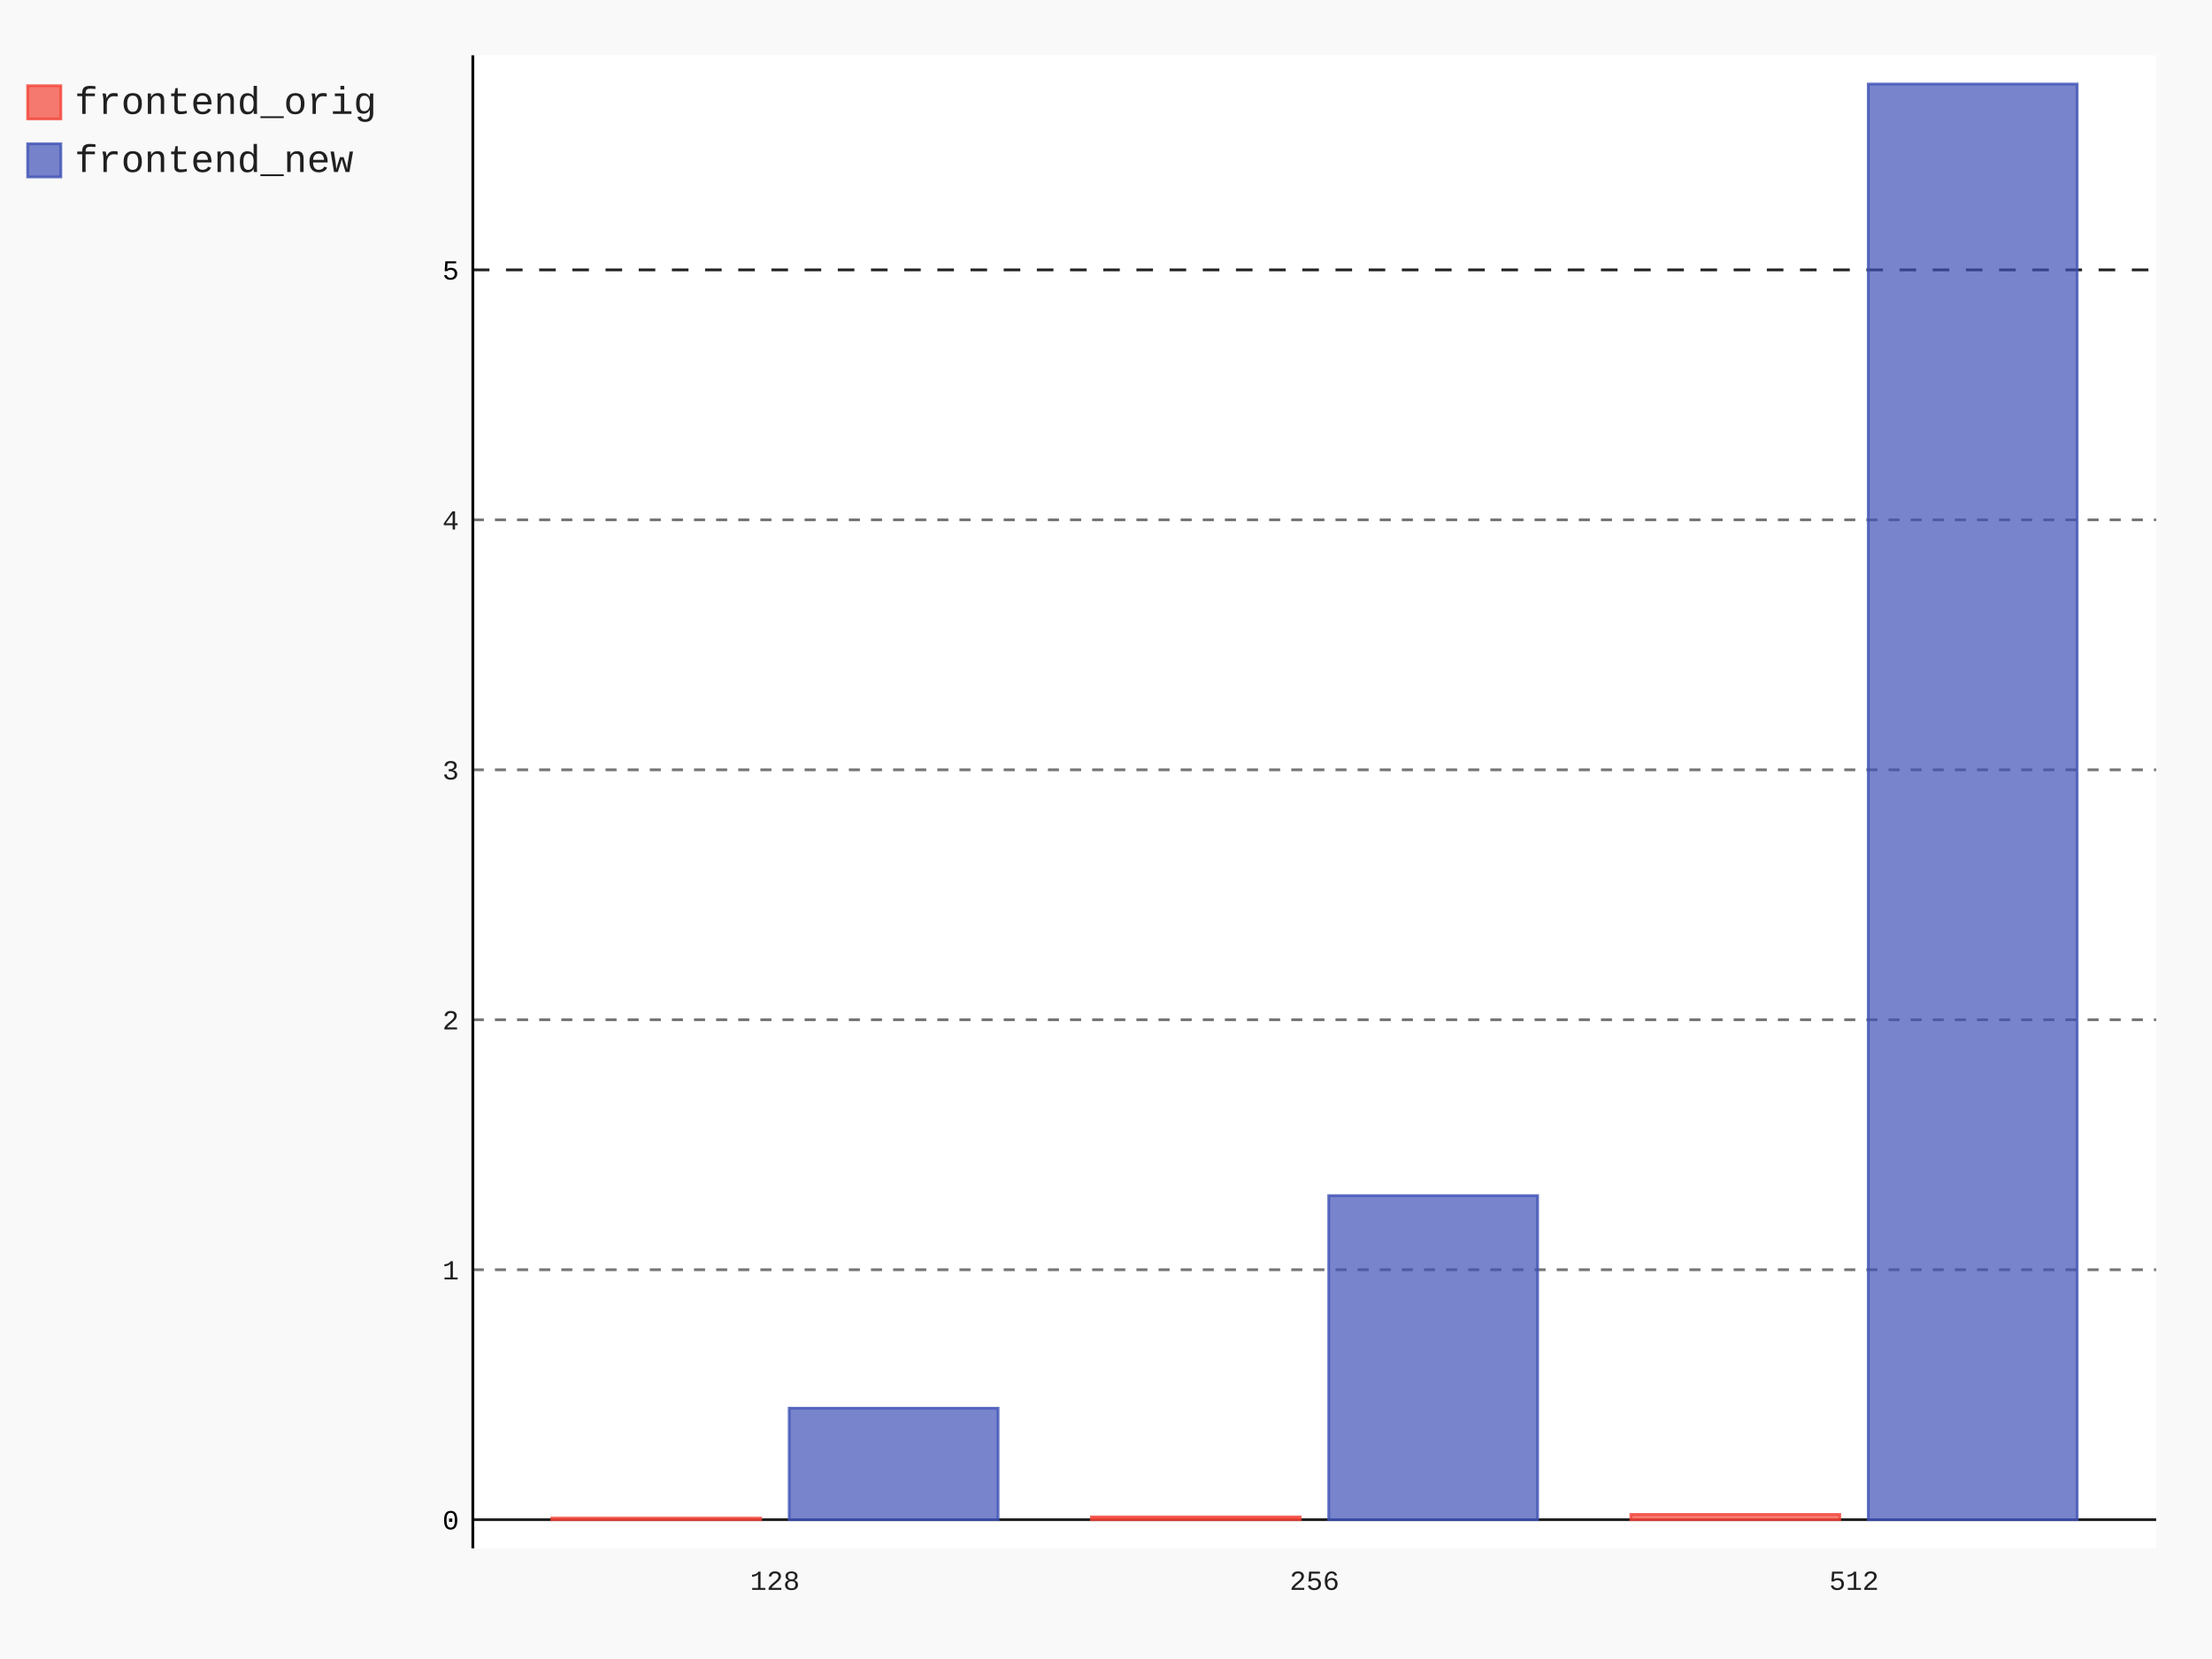
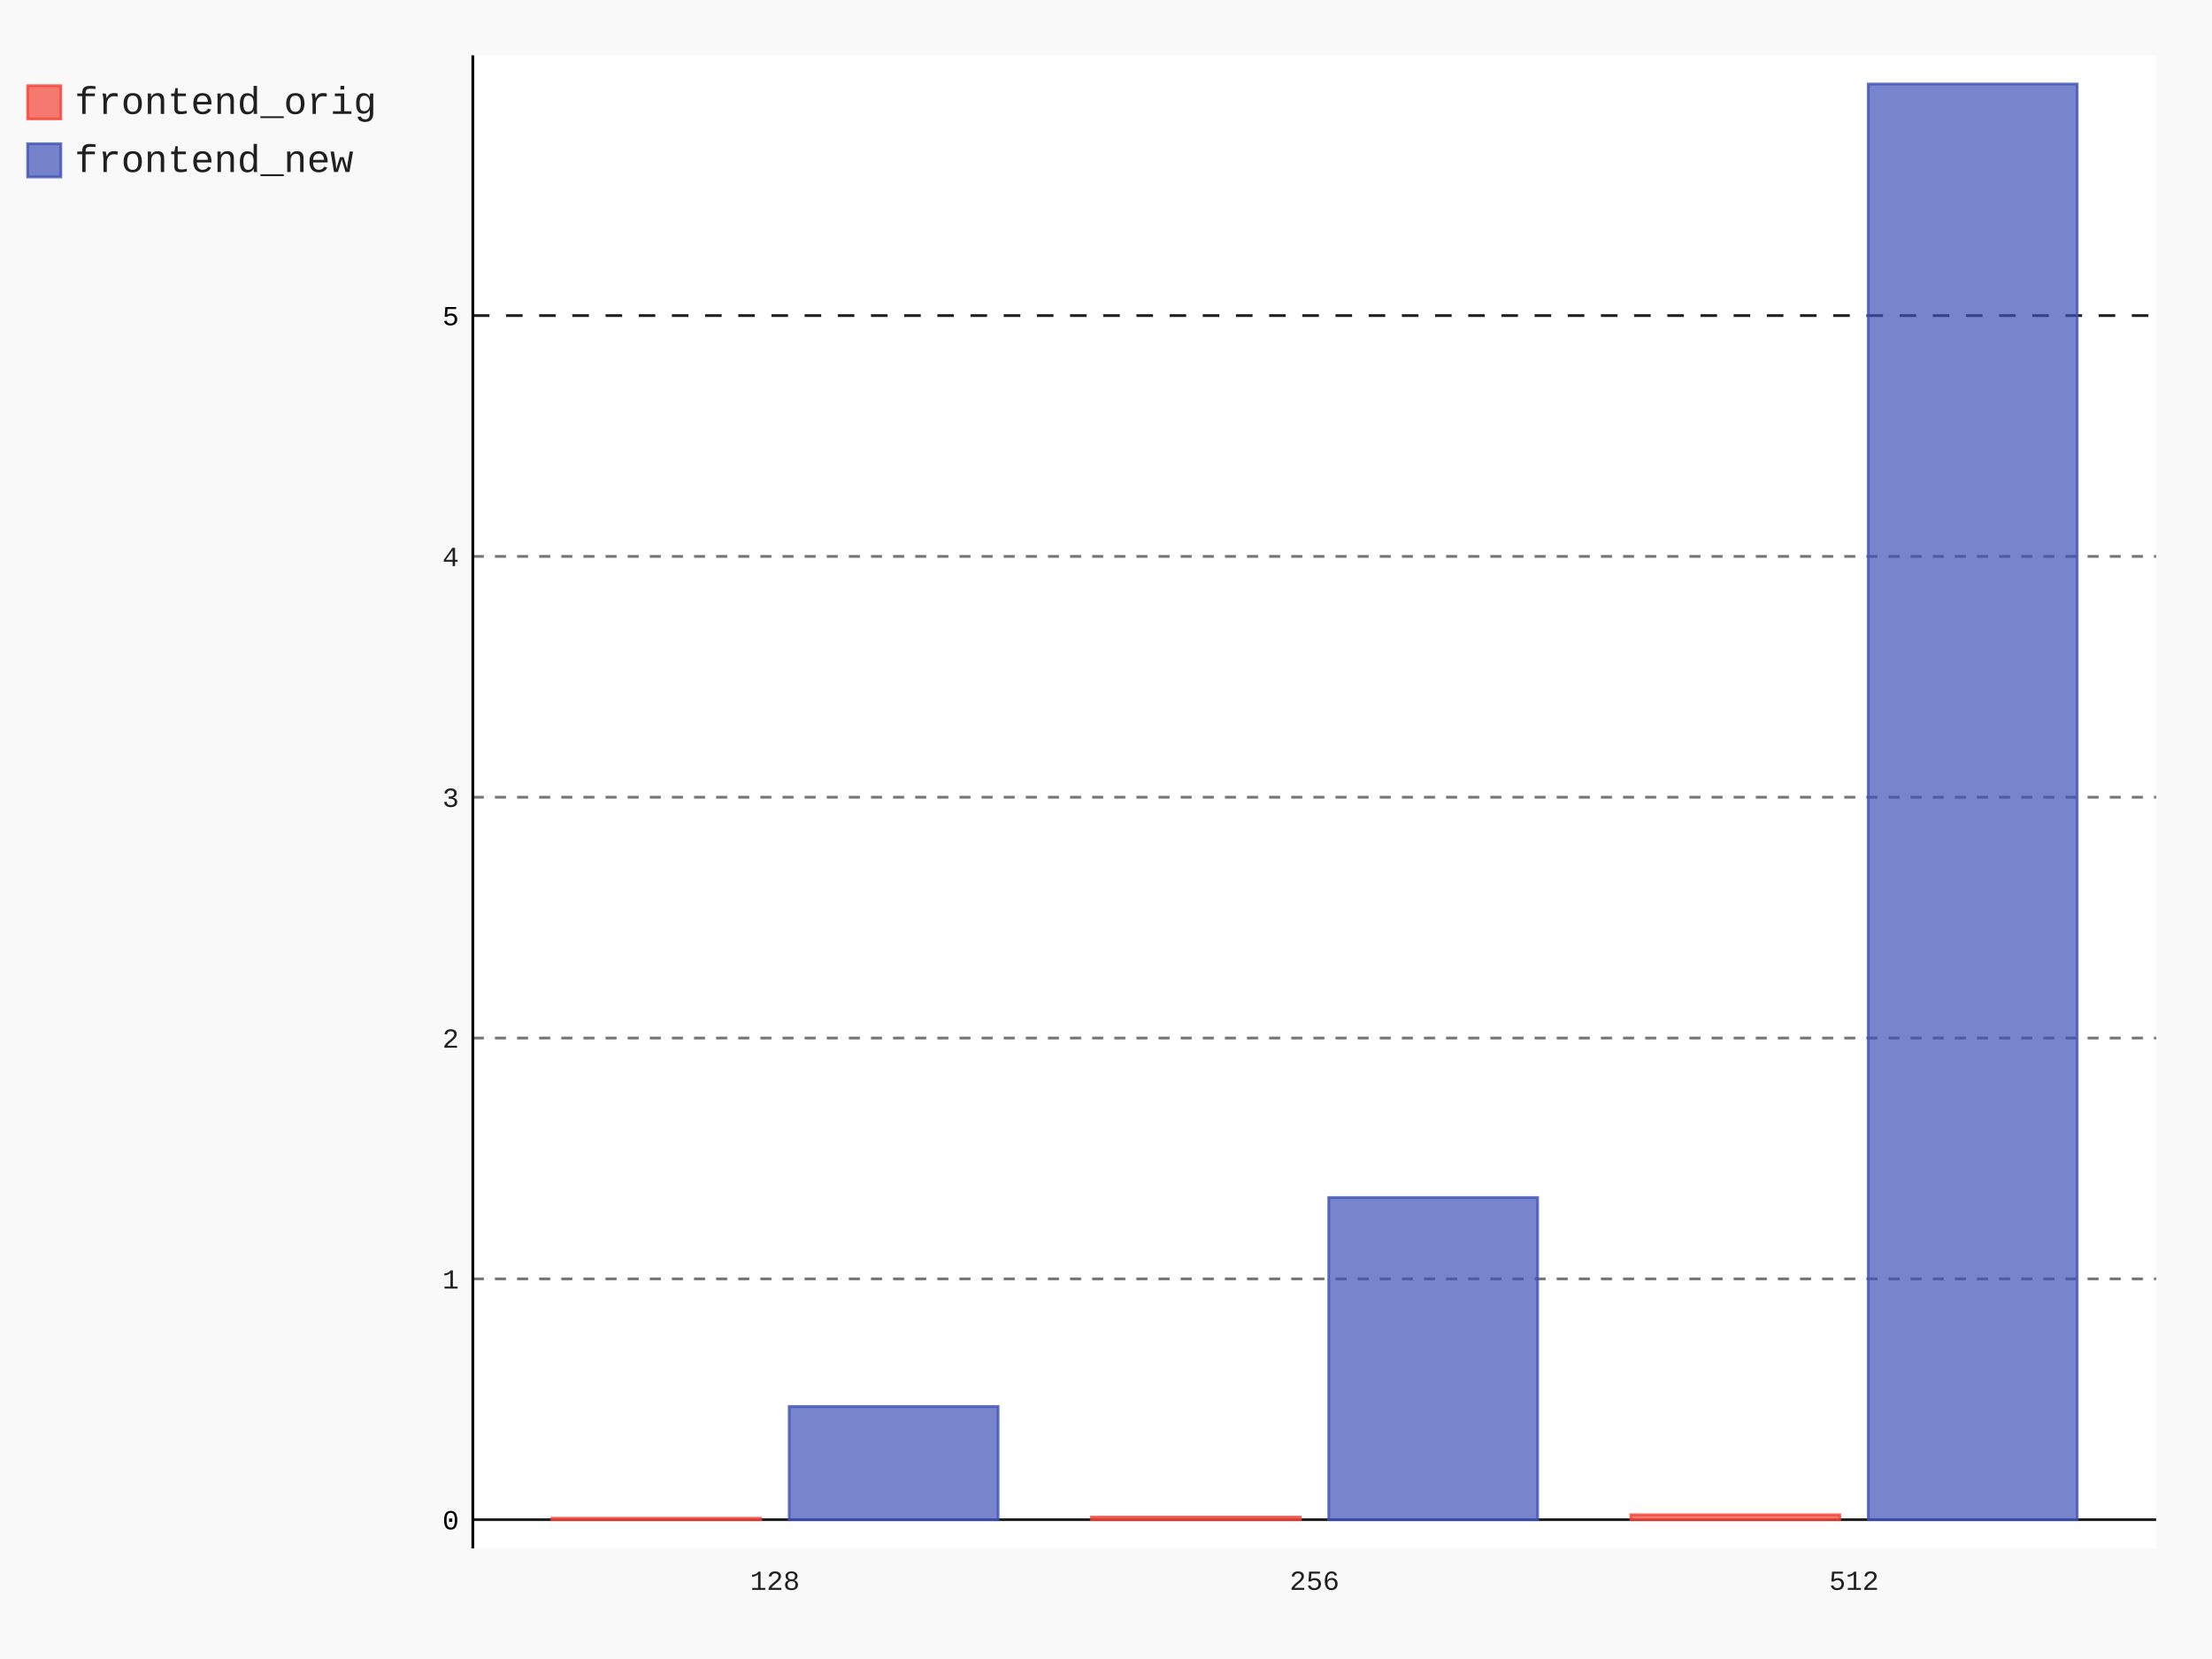
- <svg xmlns="http://www.w3.org/2000/svg" id="chart-4db7bcdb-f0ef-4508-9b83-d6a63d598b50" class="pygal-chart" viewBox="0 0 800 600">
+ <svg xmlns="http://www.w3.org/2000/svg" id="chart-22203048-d6bd-48af-9038-e99b410dab91" class="pygal-chart" viewBox="0 0 800 600">
  <defs>
-     <style type="text/css">#chart-4db7bcdb-f0ef-4508-9b83-d6a63d598b50{-webkit-user-select:none;-webkit-font-smoothing:antialiased;font-family:Consolas,"Liberation Mono",Menlo,Courier,monospace}#chart-4db7bcdb-f0ef-4508-9b83-d6a63d598b50 .title{font-family:Consolas,"Liberation Mono",Menlo,Courier,monospace;font-size:16px}#chart-4db7bcdb-f0ef-4508-9b83-d6a63d598b50 .legends .legend text{font-family:Consolas,"Liberation Mono",Menlo,Courier,monospace;font-size:14px}#chart-4db7bcdb-f0ef-4508-9b83-d6a63d598b50 .axis text{font-family:Consolas,"Liberation Mono",Menlo,Courier,monospace;font-size:10px}#chart-4db7bcdb-f0ef-4508-9b83-d6a63d598b50 .axis text.major{font-family:Consolas,"Liberation Mono",Menlo,Courier,monospace;font-size:10px}#chart-4db7bcdb-f0ef-4508-9b83-d6a63d598b50 .text-overlay text.value{font-family:Consolas,"Liberation Mono",Menlo,Courier,monospace;font-size:16px}#chart-4db7bcdb-f0ef-4508-9b83-d6a63d598b50 .text-overlay text.label{font-family:Consolas,"Liberation Mono",Menlo,Courier,monospace;font-size:10px}#chart-4db7bcdb-f0ef-4508-9b83-d6a63d598b50 .tooltip{font-family:Consolas,"Liberation Mono",Menlo,Courier,monospace;font-size:14px}#chart-4db7bcdb-f0ef-4508-9b83-d6a63d598b50 text.no_data{font-family:Consolas,"Liberation Mono",Menlo,Courier,monospace;font-size:64px}
- #chart-4db7bcdb-f0ef-4508-9b83-d6a63d598b50{background-color:rgba(249,249,249,1)}#chart-4db7bcdb-f0ef-4508-9b83-d6a63d598b50 path,#chart-4db7bcdb-f0ef-4508-9b83-d6a63d598b50 line,#chart-4db7bcdb-f0ef-4508-9b83-d6a63d598b50 rect,#chart-4db7bcdb-f0ef-4508-9b83-d6a63d598b50 circle{-webkit-transition:150ms;-moz-transition:150ms;transition:150ms}#chart-4db7bcdb-f0ef-4508-9b83-d6a63d598b50 .graph &gt; .background{fill:rgba(249,249,249,1)}#chart-4db7bcdb-f0ef-4508-9b83-d6a63d598b50 .plot &gt; .background{fill:rgba(255,255,255,1)}#chart-4db7bcdb-f0ef-4508-9b83-d6a63d598b50 .graph{fill:rgba(0,0,0,.87)}#chart-4db7bcdb-f0ef-4508-9b83-d6a63d598b50 text.no_data{fill:rgba(0,0,0,1)}#chart-4db7bcdb-f0ef-4508-9b83-d6a63d598b50 .title{fill:rgba(0,0,0,1)}#chart-4db7bcdb-f0ef-4508-9b83-d6a63d598b50 .legends .legend text{fill:rgba(0,0,0,.87)}#chart-4db7bcdb-f0ef-4508-9b83-d6a63d598b50 .legends .legend:hover text{fill:rgba(0,0,0,1)}#chart-4db7bcdb-f0ef-4508-9b83-d6a63d598b50 .axis .line{stroke:rgba(0,0,0,1)}#chart-4db7bcdb-f0ef-4508-9b83-d6a63d598b50 .axis .guide.line{stroke:rgba(0,0,0,.54)}#chart-4db7bcdb-f0ef-4508-9b83-d6a63d598b50 .axis .major.line{stroke:rgba(0,0,0,.87)}#chart-4db7bcdb-f0ef-4508-9b83-d6a63d598b50 .axis text.major{fill:rgba(0,0,0,1)}#chart-4db7bcdb-f0ef-4508-9b83-d6a63d598b50 .axis.y .guides:hover .guide.line,#chart-4db7bcdb-f0ef-4508-9b83-d6a63d598b50 .line-graph .axis.x .guides:hover .guide.line,#chart-4db7bcdb-f0ef-4508-9b83-d6a63d598b50 .stackedline-graph .axis.x .guides:hover .guide.line,#chart-4db7bcdb-f0ef-4508-9b83-d6a63d598b50 .xy-graph .axis.x .guides:hover .guide.line{stroke:rgba(0,0,0,1)}#chart-4db7bcdb-f0ef-4508-9b83-d6a63d598b50 .axis .guides:hover text{fill:rgba(0,0,0,1)}#chart-4db7bcdb-f0ef-4508-9b83-d6a63d598b50 .reactive{fill-opacity:.7;stroke-opacity:.8}#chart-4db7bcdb-f0ef-4508-9b83-d6a63d598b50 .ci{stroke:rgba(0,0,0,.87)}#chart-4db7bcdb-f0ef-4508-9b83-d6a63d598b50 .reactive.active,#chart-4db7bcdb-f0ef-4508-9b83-d6a63d598b50 .active .reactive{fill-opacity:.8;stroke-opacity:.9;stroke-width:4}#chart-4db7bcdb-f0ef-4508-9b83-d6a63d598b50 .ci .reactive.active{stroke-width:1.5}#chart-4db7bcdb-f0ef-4508-9b83-d6a63d598b50 .series text{fill:rgba(0,0,0,1)}#chart-4db7bcdb-f0ef-4508-9b83-d6a63d598b50 .tooltip rect{fill:rgba(255,255,255,1);stroke:rgba(0,0,0,1);-webkit-transition:opacity 150ms;-moz-transition:opacity 150ms;transition:opacity 150ms}#chart-4db7bcdb-f0ef-4508-9b83-d6a63d598b50 .tooltip .label{fill:rgba(0,0,0,.87)}#chart-4db7bcdb-f0ef-4508-9b83-d6a63d598b50 .tooltip .label{fill:rgba(0,0,0,.87)}#chart-4db7bcdb-f0ef-4508-9b83-d6a63d598b50 .tooltip .legend{font-size:.8em;fill:rgba(0,0,0,.54)}#chart-4db7bcdb-f0ef-4508-9b83-d6a63d598b50 .tooltip .x_label{font-size:.6em;fill:rgba(0,0,0,1)}#chart-4db7bcdb-f0ef-4508-9b83-d6a63d598b50 .tooltip .xlink{font-size:.5em;text-decoration:underline}#chart-4db7bcdb-f0ef-4508-9b83-d6a63d598b50 .tooltip .value{font-size:1.5em}#chart-4db7bcdb-f0ef-4508-9b83-d6a63d598b50 .bound{font-size:.5em}#chart-4db7bcdb-f0ef-4508-9b83-d6a63d598b50 .max-value{font-size:.75em;fill:rgba(0,0,0,.54)}#chart-4db7bcdb-f0ef-4508-9b83-d6a63d598b50 .map-element{fill:rgba(255,255,255,1);stroke:rgba(0,0,0,.54) !important}#chart-4db7bcdb-f0ef-4508-9b83-d6a63d598b50 .map-element .reactive{fill-opacity:inherit;stroke-opacity:inherit}#chart-4db7bcdb-f0ef-4508-9b83-d6a63d598b50 .color-0,#chart-4db7bcdb-f0ef-4508-9b83-d6a63d598b50 .color-0 a:visited{stroke:#F44336;fill:#F44336}#chart-4db7bcdb-f0ef-4508-9b83-d6a63d598b50 .color-1,#chart-4db7bcdb-f0ef-4508-9b83-d6a63d598b50 .color-1 a:visited{stroke:#3F51B5;fill:#3F51B5}#chart-4db7bcdb-f0ef-4508-9b83-d6a63d598b50 .text-overlay .color-0 text{fill:black}#chart-4db7bcdb-f0ef-4508-9b83-d6a63d598b50 .text-overlay .color-1 text{fill:black}
- #chart-4db7bcdb-f0ef-4508-9b83-d6a63d598b50 text.no_data{text-anchor:middle}#chart-4db7bcdb-f0ef-4508-9b83-d6a63d598b50 .guide.line{fill:none}#chart-4db7bcdb-f0ef-4508-9b83-d6a63d598b50 .centered{text-anchor:middle}#chart-4db7bcdb-f0ef-4508-9b83-d6a63d598b50 .title{text-anchor:middle}#chart-4db7bcdb-f0ef-4508-9b83-d6a63d598b50 .legends .legend text{fill-opacity:1}#chart-4db7bcdb-f0ef-4508-9b83-d6a63d598b50 .axis.x text{text-anchor:middle}#chart-4db7bcdb-f0ef-4508-9b83-d6a63d598b50 .axis.x:not(.web) text[transform]{text-anchor:start}#chart-4db7bcdb-f0ef-4508-9b83-d6a63d598b50 .axis.x:not(.web) text[transform].backwards{text-anchor:end}#chart-4db7bcdb-f0ef-4508-9b83-d6a63d598b50 .axis.y text{text-anchor:end}#chart-4db7bcdb-f0ef-4508-9b83-d6a63d598b50 .axis.y text[transform].backwards{text-anchor:start}#chart-4db7bcdb-f0ef-4508-9b83-d6a63d598b50 .axis.y2 text{text-anchor:start}#chart-4db7bcdb-f0ef-4508-9b83-d6a63d598b50 .axis.y2 text[transform].backwards{text-anchor:end}#chart-4db7bcdb-f0ef-4508-9b83-d6a63d598b50 .axis .guide.line{stroke-dasharray:4,4}#chart-4db7bcdb-f0ef-4508-9b83-d6a63d598b50 .axis .major.guide.line{stroke-dasharray:6,6}#chart-4db7bcdb-f0ef-4508-9b83-d6a63d598b50 .horizontal .axis.y .guide.line,#chart-4db7bcdb-f0ef-4508-9b83-d6a63d598b50 .horizontal .axis.y2 .guide.line,#chart-4db7bcdb-f0ef-4508-9b83-d6a63d598b50 .vertical .axis.x .guide.line{opacity:0}#chart-4db7bcdb-f0ef-4508-9b83-d6a63d598b50 .horizontal .axis.always_show .guide.line,#chart-4db7bcdb-f0ef-4508-9b83-d6a63d598b50 .vertical .axis.always_show .guide.line{opacity:1 !important}#chart-4db7bcdb-f0ef-4508-9b83-d6a63d598b50 .axis.y .guides:hover .guide.line,#chart-4db7bcdb-f0ef-4508-9b83-d6a63d598b50 .axis.y2 .guides:hover .guide.line,#chart-4db7bcdb-f0ef-4508-9b83-d6a63d598b50 .axis.x .guides:hover .guide.line{opacity:1}#chart-4db7bcdb-f0ef-4508-9b83-d6a63d598b50 .axis .guides:hover text{opacity:1}#chart-4db7bcdb-f0ef-4508-9b83-d6a63d598b50 .nofill{fill:none}#chart-4db7bcdb-f0ef-4508-9b83-d6a63d598b50 .subtle-fill{fill-opacity:.2}#chart-4db7bcdb-f0ef-4508-9b83-d6a63d598b50 .dot{stroke-width:1px;fill-opacity:1}#chart-4db7bcdb-f0ef-4508-9b83-d6a63d598b50 .dot.active{stroke-width:5px}#chart-4db7bcdb-f0ef-4508-9b83-d6a63d598b50 .dot.negative{fill:transparent}#chart-4db7bcdb-f0ef-4508-9b83-d6a63d598b50 text,#chart-4db7bcdb-f0ef-4508-9b83-d6a63d598b50 tspan{stroke:none !important}#chart-4db7bcdb-f0ef-4508-9b83-d6a63d598b50 .series text.active{opacity:1}#chart-4db7bcdb-f0ef-4508-9b83-d6a63d598b50 .tooltip rect{fill-opacity:.95;stroke-width:.5}#chart-4db7bcdb-f0ef-4508-9b83-d6a63d598b50 .tooltip text{fill-opacity:1}#chart-4db7bcdb-f0ef-4508-9b83-d6a63d598b50 .showable{visibility:hidden}#chart-4db7bcdb-f0ef-4508-9b83-d6a63d598b50 .showable.shown{visibility:visible}#chart-4db7bcdb-f0ef-4508-9b83-d6a63d598b50 .gauge-background{fill:rgba(229,229,229,1);stroke:none}#chart-4db7bcdb-f0ef-4508-9b83-d6a63d598b50 .bg-lines{stroke:rgba(249,249,249,1);stroke-width:2px}</style>
+     <style type="text/css">#chart-22203048-d6bd-48af-9038-e99b410dab91{-webkit-user-select:none;-webkit-font-smoothing:antialiased;font-family:Consolas,"Liberation Mono",Menlo,Courier,monospace}#chart-22203048-d6bd-48af-9038-e99b410dab91 .title{font-family:Consolas,"Liberation Mono",Menlo,Courier,monospace;font-size:16px}#chart-22203048-d6bd-48af-9038-e99b410dab91 .legends .legend text{font-family:Consolas,"Liberation Mono",Menlo,Courier,monospace;font-size:14px}#chart-22203048-d6bd-48af-9038-e99b410dab91 .axis text{font-family:Consolas,"Liberation Mono",Menlo,Courier,monospace;font-size:10px}#chart-22203048-d6bd-48af-9038-e99b410dab91 .axis text.major{font-family:Consolas,"Liberation Mono",Menlo,Courier,monospace;font-size:10px}#chart-22203048-d6bd-48af-9038-e99b410dab91 .text-overlay text.value{font-family:Consolas,"Liberation Mono",Menlo,Courier,monospace;font-size:16px}#chart-22203048-d6bd-48af-9038-e99b410dab91 .text-overlay text.label{font-family:Consolas,"Liberation Mono",Menlo,Courier,monospace;font-size:10px}#chart-22203048-d6bd-48af-9038-e99b410dab91 .tooltip{font-family:Consolas,"Liberation Mono",Menlo,Courier,monospace;font-size:14px}#chart-22203048-d6bd-48af-9038-e99b410dab91 text.no_data{font-family:Consolas,"Liberation Mono",Menlo,Courier,monospace;font-size:64px}
+ #chart-22203048-d6bd-48af-9038-e99b410dab91{background-color:rgba(249,249,249,1)}#chart-22203048-d6bd-48af-9038-e99b410dab91 path,#chart-22203048-d6bd-48af-9038-e99b410dab91 line,#chart-22203048-d6bd-48af-9038-e99b410dab91 rect,#chart-22203048-d6bd-48af-9038-e99b410dab91 circle{-webkit-transition:150ms;-moz-transition:150ms;transition:150ms}#chart-22203048-d6bd-48af-9038-e99b410dab91 .graph &gt; .background{fill:rgba(249,249,249,1)}#chart-22203048-d6bd-48af-9038-e99b410dab91 .plot &gt; .background{fill:rgba(255,255,255,1)}#chart-22203048-d6bd-48af-9038-e99b410dab91 .graph{fill:rgba(0,0,0,.87)}#chart-22203048-d6bd-48af-9038-e99b410dab91 text.no_data{fill:rgba(0,0,0,1)}#chart-22203048-d6bd-48af-9038-e99b410dab91 .title{fill:rgba(0,0,0,1)}#chart-22203048-d6bd-48af-9038-e99b410dab91 .legends .legend text{fill:rgba(0,0,0,.87)}#chart-22203048-d6bd-48af-9038-e99b410dab91 .legends .legend:hover text{fill:rgba(0,0,0,1)}#chart-22203048-d6bd-48af-9038-e99b410dab91 .axis .line{stroke:rgba(0,0,0,1)}#chart-22203048-d6bd-48af-9038-e99b410dab91 .axis .guide.line{stroke:rgba(0,0,0,.54)}#chart-22203048-d6bd-48af-9038-e99b410dab91 .axis .major.line{stroke:rgba(0,0,0,.87)}#chart-22203048-d6bd-48af-9038-e99b410dab91 .axis text.major{fill:rgba(0,0,0,1)}#chart-22203048-d6bd-48af-9038-e99b410dab91 .axis.y .guides:hover .guide.line,#chart-22203048-d6bd-48af-9038-e99b410dab91 .line-graph .axis.x .guides:hover .guide.line,#chart-22203048-d6bd-48af-9038-e99b410dab91 .stackedline-graph .axis.x .guides:hover .guide.line,#chart-22203048-d6bd-48af-9038-e99b410dab91 .xy-graph .axis.x .guides:hover .guide.line{stroke:rgba(0,0,0,1)}#chart-22203048-d6bd-48af-9038-e99b410dab91 .axis .guides:hover text{fill:rgba(0,0,0,1)}#chart-22203048-d6bd-48af-9038-e99b410dab91 .reactive{fill-opacity:.7;stroke-opacity:.8}#chart-22203048-d6bd-48af-9038-e99b410dab91 .ci{stroke:rgba(0,0,0,.87)}#chart-22203048-d6bd-48af-9038-e99b410dab91 .reactive.active,#chart-22203048-d6bd-48af-9038-e99b410dab91 .active .reactive{fill-opacity:.8;stroke-opacity:.9;stroke-width:4}#chart-22203048-d6bd-48af-9038-e99b410dab91 .ci .reactive.active{stroke-width:1.5}#chart-22203048-d6bd-48af-9038-e99b410dab91 .series text{fill:rgba(0,0,0,1)}#chart-22203048-d6bd-48af-9038-e99b410dab91 .tooltip rect{fill:rgba(255,255,255,1);stroke:rgba(0,0,0,1);-webkit-transition:opacity 150ms;-moz-transition:opacity 150ms;transition:opacity 150ms}#chart-22203048-d6bd-48af-9038-e99b410dab91 .tooltip .label{fill:rgba(0,0,0,.87)}#chart-22203048-d6bd-48af-9038-e99b410dab91 .tooltip .label{fill:rgba(0,0,0,.87)}#chart-22203048-d6bd-48af-9038-e99b410dab91 .tooltip .legend{font-size:.8em;fill:rgba(0,0,0,.54)}#chart-22203048-d6bd-48af-9038-e99b410dab91 .tooltip .x_label{font-size:.6em;fill:rgba(0,0,0,1)}#chart-22203048-d6bd-48af-9038-e99b410dab91 .tooltip .xlink{font-size:.5em;text-decoration:underline}#chart-22203048-d6bd-48af-9038-e99b410dab91 .tooltip .value{font-size:1.5em}#chart-22203048-d6bd-48af-9038-e99b410dab91 .bound{font-size:.5em}#chart-22203048-d6bd-48af-9038-e99b410dab91 .max-value{font-size:.75em;fill:rgba(0,0,0,.54)}#chart-22203048-d6bd-48af-9038-e99b410dab91 .map-element{fill:rgba(255,255,255,1);stroke:rgba(0,0,0,.54) !important}#chart-22203048-d6bd-48af-9038-e99b410dab91 .map-element .reactive{fill-opacity:inherit;stroke-opacity:inherit}#chart-22203048-d6bd-48af-9038-e99b410dab91 .color-0,#chart-22203048-d6bd-48af-9038-e99b410dab91 .color-0 a:visited{stroke:#F44336;fill:#F44336}#chart-22203048-d6bd-48af-9038-e99b410dab91 .color-1,#chart-22203048-d6bd-48af-9038-e99b410dab91 .color-1 a:visited{stroke:#3F51B5;fill:#3F51B5}#chart-22203048-d6bd-48af-9038-e99b410dab91 .text-overlay .color-0 text{fill:black}#chart-22203048-d6bd-48af-9038-e99b410dab91 .text-overlay .color-1 text{fill:black}
+ #chart-22203048-d6bd-48af-9038-e99b410dab91 text.no_data{text-anchor:middle}#chart-22203048-d6bd-48af-9038-e99b410dab91 .guide.line{fill:none}#chart-22203048-d6bd-48af-9038-e99b410dab91 .centered{text-anchor:middle}#chart-22203048-d6bd-48af-9038-e99b410dab91 .title{text-anchor:middle}#chart-22203048-d6bd-48af-9038-e99b410dab91 .legends .legend text{fill-opacity:1}#chart-22203048-d6bd-48af-9038-e99b410dab91 .axis.x text{text-anchor:middle}#chart-22203048-d6bd-48af-9038-e99b410dab91 .axis.x:not(.web) text[transform]{text-anchor:start}#chart-22203048-d6bd-48af-9038-e99b410dab91 .axis.x:not(.web) text[transform].backwards{text-anchor:end}#chart-22203048-d6bd-48af-9038-e99b410dab91 .axis.y text{text-anchor:end}#chart-22203048-d6bd-48af-9038-e99b410dab91 .axis.y text[transform].backwards{text-anchor:start}#chart-22203048-d6bd-48af-9038-e99b410dab91 .axis.y2 text{text-anchor:start}#chart-22203048-d6bd-48af-9038-e99b410dab91 .axis.y2 text[transform].backwards{text-anchor:end}#chart-22203048-d6bd-48af-9038-e99b410dab91 .axis .guide.line{stroke-dasharray:4,4}#chart-22203048-d6bd-48af-9038-e99b410dab91 .axis .major.guide.line{stroke-dasharray:6,6}#chart-22203048-d6bd-48af-9038-e99b410dab91 .horizontal .axis.y .guide.line,#chart-22203048-d6bd-48af-9038-e99b410dab91 .horizontal .axis.y2 .guide.line,#chart-22203048-d6bd-48af-9038-e99b410dab91 .vertical .axis.x .guide.line{opacity:0}#chart-22203048-d6bd-48af-9038-e99b410dab91 .horizontal .axis.always_show .guide.line,#chart-22203048-d6bd-48af-9038-e99b410dab91 .vertical .axis.always_show .guide.line{opacity:1 !important}#chart-22203048-d6bd-48af-9038-e99b410dab91 .axis.y .guides:hover .guide.line,#chart-22203048-d6bd-48af-9038-e99b410dab91 .axis.y2 .guides:hover .guide.line,#chart-22203048-d6bd-48af-9038-e99b410dab91 .axis.x .guides:hover .guide.line{opacity:1}#chart-22203048-d6bd-48af-9038-e99b410dab91 .axis .guides:hover text{opacity:1}#chart-22203048-d6bd-48af-9038-e99b410dab91 .nofill{fill:none}#chart-22203048-d6bd-48af-9038-e99b410dab91 .subtle-fill{fill-opacity:.2}#chart-22203048-d6bd-48af-9038-e99b410dab91 .dot{stroke-width:1px;fill-opacity:1}#chart-22203048-d6bd-48af-9038-e99b410dab91 .dot.active{stroke-width:5px}#chart-22203048-d6bd-48af-9038-e99b410dab91 .dot.negative{fill:transparent}#chart-22203048-d6bd-48af-9038-e99b410dab91 text,#chart-22203048-d6bd-48af-9038-e99b410dab91 tspan{stroke:none !important}#chart-22203048-d6bd-48af-9038-e99b410dab91 .series text.active{opacity:1}#chart-22203048-d6bd-48af-9038-e99b410dab91 .tooltip rect{fill-opacity:.95;stroke-width:.5}#chart-22203048-d6bd-48af-9038-e99b410dab91 .tooltip text{fill-opacity:1}#chart-22203048-d6bd-48af-9038-e99b410dab91 .showable{visibility:hidden}#chart-22203048-d6bd-48af-9038-e99b410dab91 .showable.shown{visibility:visible}#chart-22203048-d6bd-48af-9038-e99b410dab91 .gauge-background{fill:rgba(229,229,229,1);stroke:none}#chart-22203048-d6bd-48af-9038-e99b410dab91 .bg-lines{stroke:rgba(249,249,249,1);stroke-width:2px}</style>
  </defs>
  <g class="graph bar-graph vertical">
    <rect x="0" y="0" width="800" height="600" class="background" />
    <g transform="translate(171, 20)" class="plot">
      <rect x="0" y="0" width="608.8" height="540" class="background" />
      <g class="axis y always_show">
        <g class="guides">
          <path d="M0 529.615 h608.8" class="axis major line" />
          <text x="-5" y="533.115" class="major">0</text>
        </g>
        <g class="guides">
-           <path d="M0 439.213 h608.8" class="guide line" />
-           <text x="-5" y="442.713" class="">1</text>
+           <path d="M0 442.519 h608.8" class="guide line" />
+           <text x="-5" y="446.019" class="">1</text>
        </g>
        <g class="guides">
-           <path d="M0 348.811 h608.8" class="guide line" />
-           <text x="-5" y="352.311" class="">2</text>
+           <path d="M0 355.423 h608.8" class="guide line" />
+           <text x="-5" y="358.923" class="">2</text>
        </g>
        <g class="guides">
-           <path d="M0 258.409 h608.8" class="guide line" />
-           <text x="-5" y="261.909" class="">3</text>
+           <path d="M0 268.327 h608.8" class="guide line" />
+           <text x="-5" y="271.827" class="">3</text>
        </g>
        <g class="guides">
-           <path d="M0 168.008 h608.8" class="guide line" />
-           <text x="-5" y="171.508" class="">4</text>
+           <path d="M0 181.231 h608.8" class="guide line" />
+           <text x="-5" y="184.731" class="">4</text>
        </g>
        <g class="guides">
-           <path d="M0 77.606 h608.8" class="major guide line" />
-           <text x="-5" y="81.106" class="major">5</text>
+           <path d="M0 94.135 h608.8" class="major guide line" />
+           <text x="-5" y="97.635" class="major">5</text>
        </g>
      </g>
      <g class="axis x">
        <path d="M0 0 v540" class="line" />
        <g class="guides">
          <path d="M109.272 0 v540" class="guide line" />
          <text x="109.272" y="555.0" class="">128</text>
        </g>
        <g class="guides">
          <path d="M304.4 0 v540" class="guide line" />
          <text x="304.4" y="555.0" class="">256</text>
        </g>
        <g class="guides">
          <path d="M499.528 0 v540" class="guide line" />
          <text x="499.528" y="555.0" class="">512</text>
        </g>
      </g>
      <g class="series serie-0 color-0">
        <g class="bars">
          <g class="bar">
-             <rect x="28.567" y="529.036" rx="0" ry="0" width="75.554" height="0.579" class="rect reactive tooltip-trigger" />
+             <rect x="28.567" y="529.087" rx="0" ry="0" width="75.554" height="0.528" class="rect reactive tooltip-trigger" />
          </g>
          <g class="bar">
-             <rect x="223.695" y="528.613" rx="0" ry="0" width="75.554" height="1.003" class="rect reactive tooltip-trigger" />
+             <rect x="223.695" y="528.683" rx="0" ry="0" width="75.554" height="0.933" class="rect reactive tooltip-trigger" />
          </g>
          <g class="bar">
-             <rect x="418.823" y="527.696" rx="0" ry="0" width="75.554" height="1.919" class="rect reactive tooltip-trigger" />
+             <rect x="418.823" y="527.842" rx="0" ry="0" width="75.554" height="1.773" class="rect reactive tooltip-trigger" />
          </g>
        </g>
      </g>
      <g class="series serie-1 color-1">
        <g class="bars">
          <g class="bar">
-             <rect x="114.423" y="489.29" rx="0" ry="0" width="75.554" height="40.325" class="rect reactive tooltip-trigger" />
+             <rect x="114.423" y="488.681" rx="0" ry="0" width="75.554" height="40.935" class="rect reactive tooltip-trigger" />
          </g>
          <g class="bar">
-             <rect x="309.551" y="412.41" rx="0" ry="0" width="75.554" height="117.205" class="rect reactive tooltip-trigger" />
+             <rect x="309.551" y="413.093" rx="0" ry="0" width="75.554" height="116.523" class="rect reactive tooltip-trigger" />
          </g>
          <g class="bar">
            <rect x="504.68" y="10.385" rx="0" ry="0" width="75.554" height="519.231" class="rect reactive tooltip-trigger" />
          </g>
        </g>
      </g>
    </g>
    <g class="titles" />
    <g transform="translate(171, 20)" class="plot overlay">
      <g class="series serie-0 color-0" />
      <g class="series serie-1 color-1" />
    </g>
    <g transform="translate(171, 20)" class="plot text-overlay">
      <g class="series serie-0 color-0" />
      <g class="series serie-1 color-1" />
    </g>
    <g transform="translate(171, 20)" class="plot tooltip-overlay">
      <g transform="translate(0 0)" style="opacity: 0" class="tooltip">
        <rect rx="0" ry="0" width="0" height="0" class="tooltip-box" />
        <g class="text" />
      </g>
    </g>
    <g transform="translate(10, 30)" class="legends">
      <g id="activate-serie-0" class="legend reactive activate-serie">
        <rect x="0.0" y="1.0" width="12" height="12" class="color-0 reactive" />
        <text x="17.0" y="11.2">frontend_orig</text>
      </g>
      <g id="activate-serie-1" class="legend reactive activate-serie">
        <rect x="0.0" y="22.0" width="12" height="12" class="color-1 reactive" />
        <text x="17.0" y="32.2">frontend_new</text>
      </g>
    </g>
    <g transform="translate(790, 30)" class="legends" />
  </g>
</svg>
